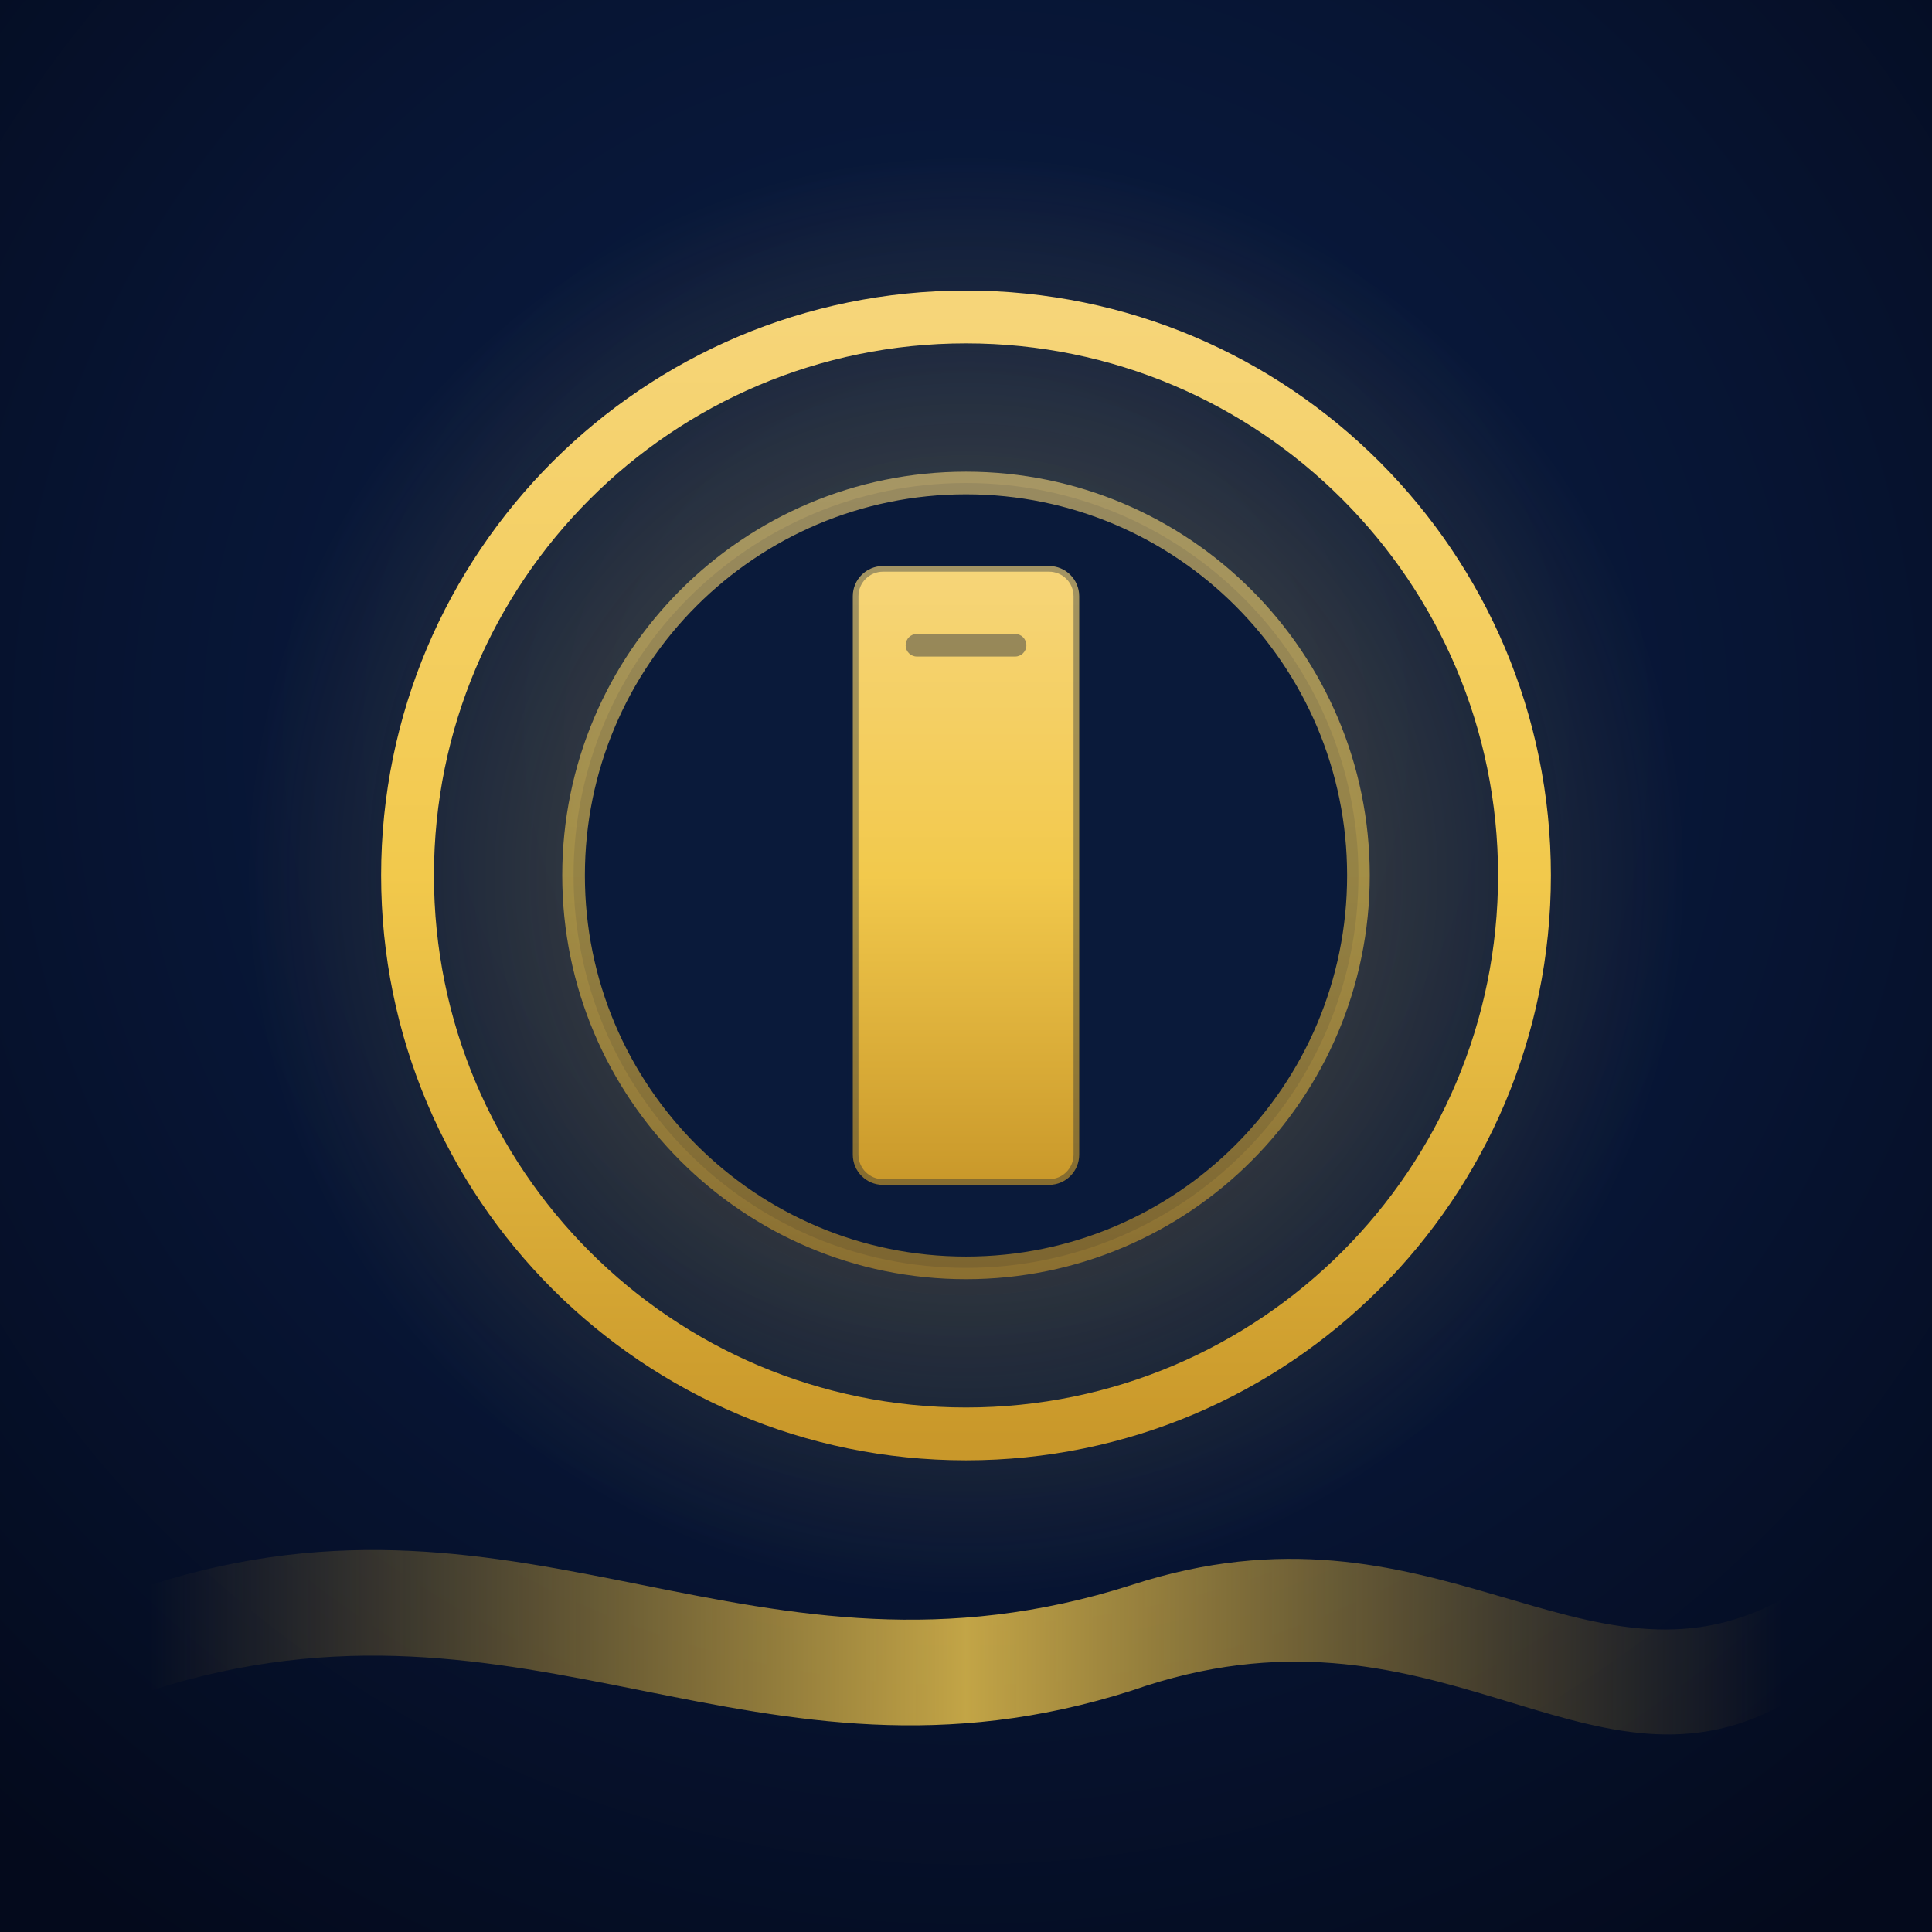
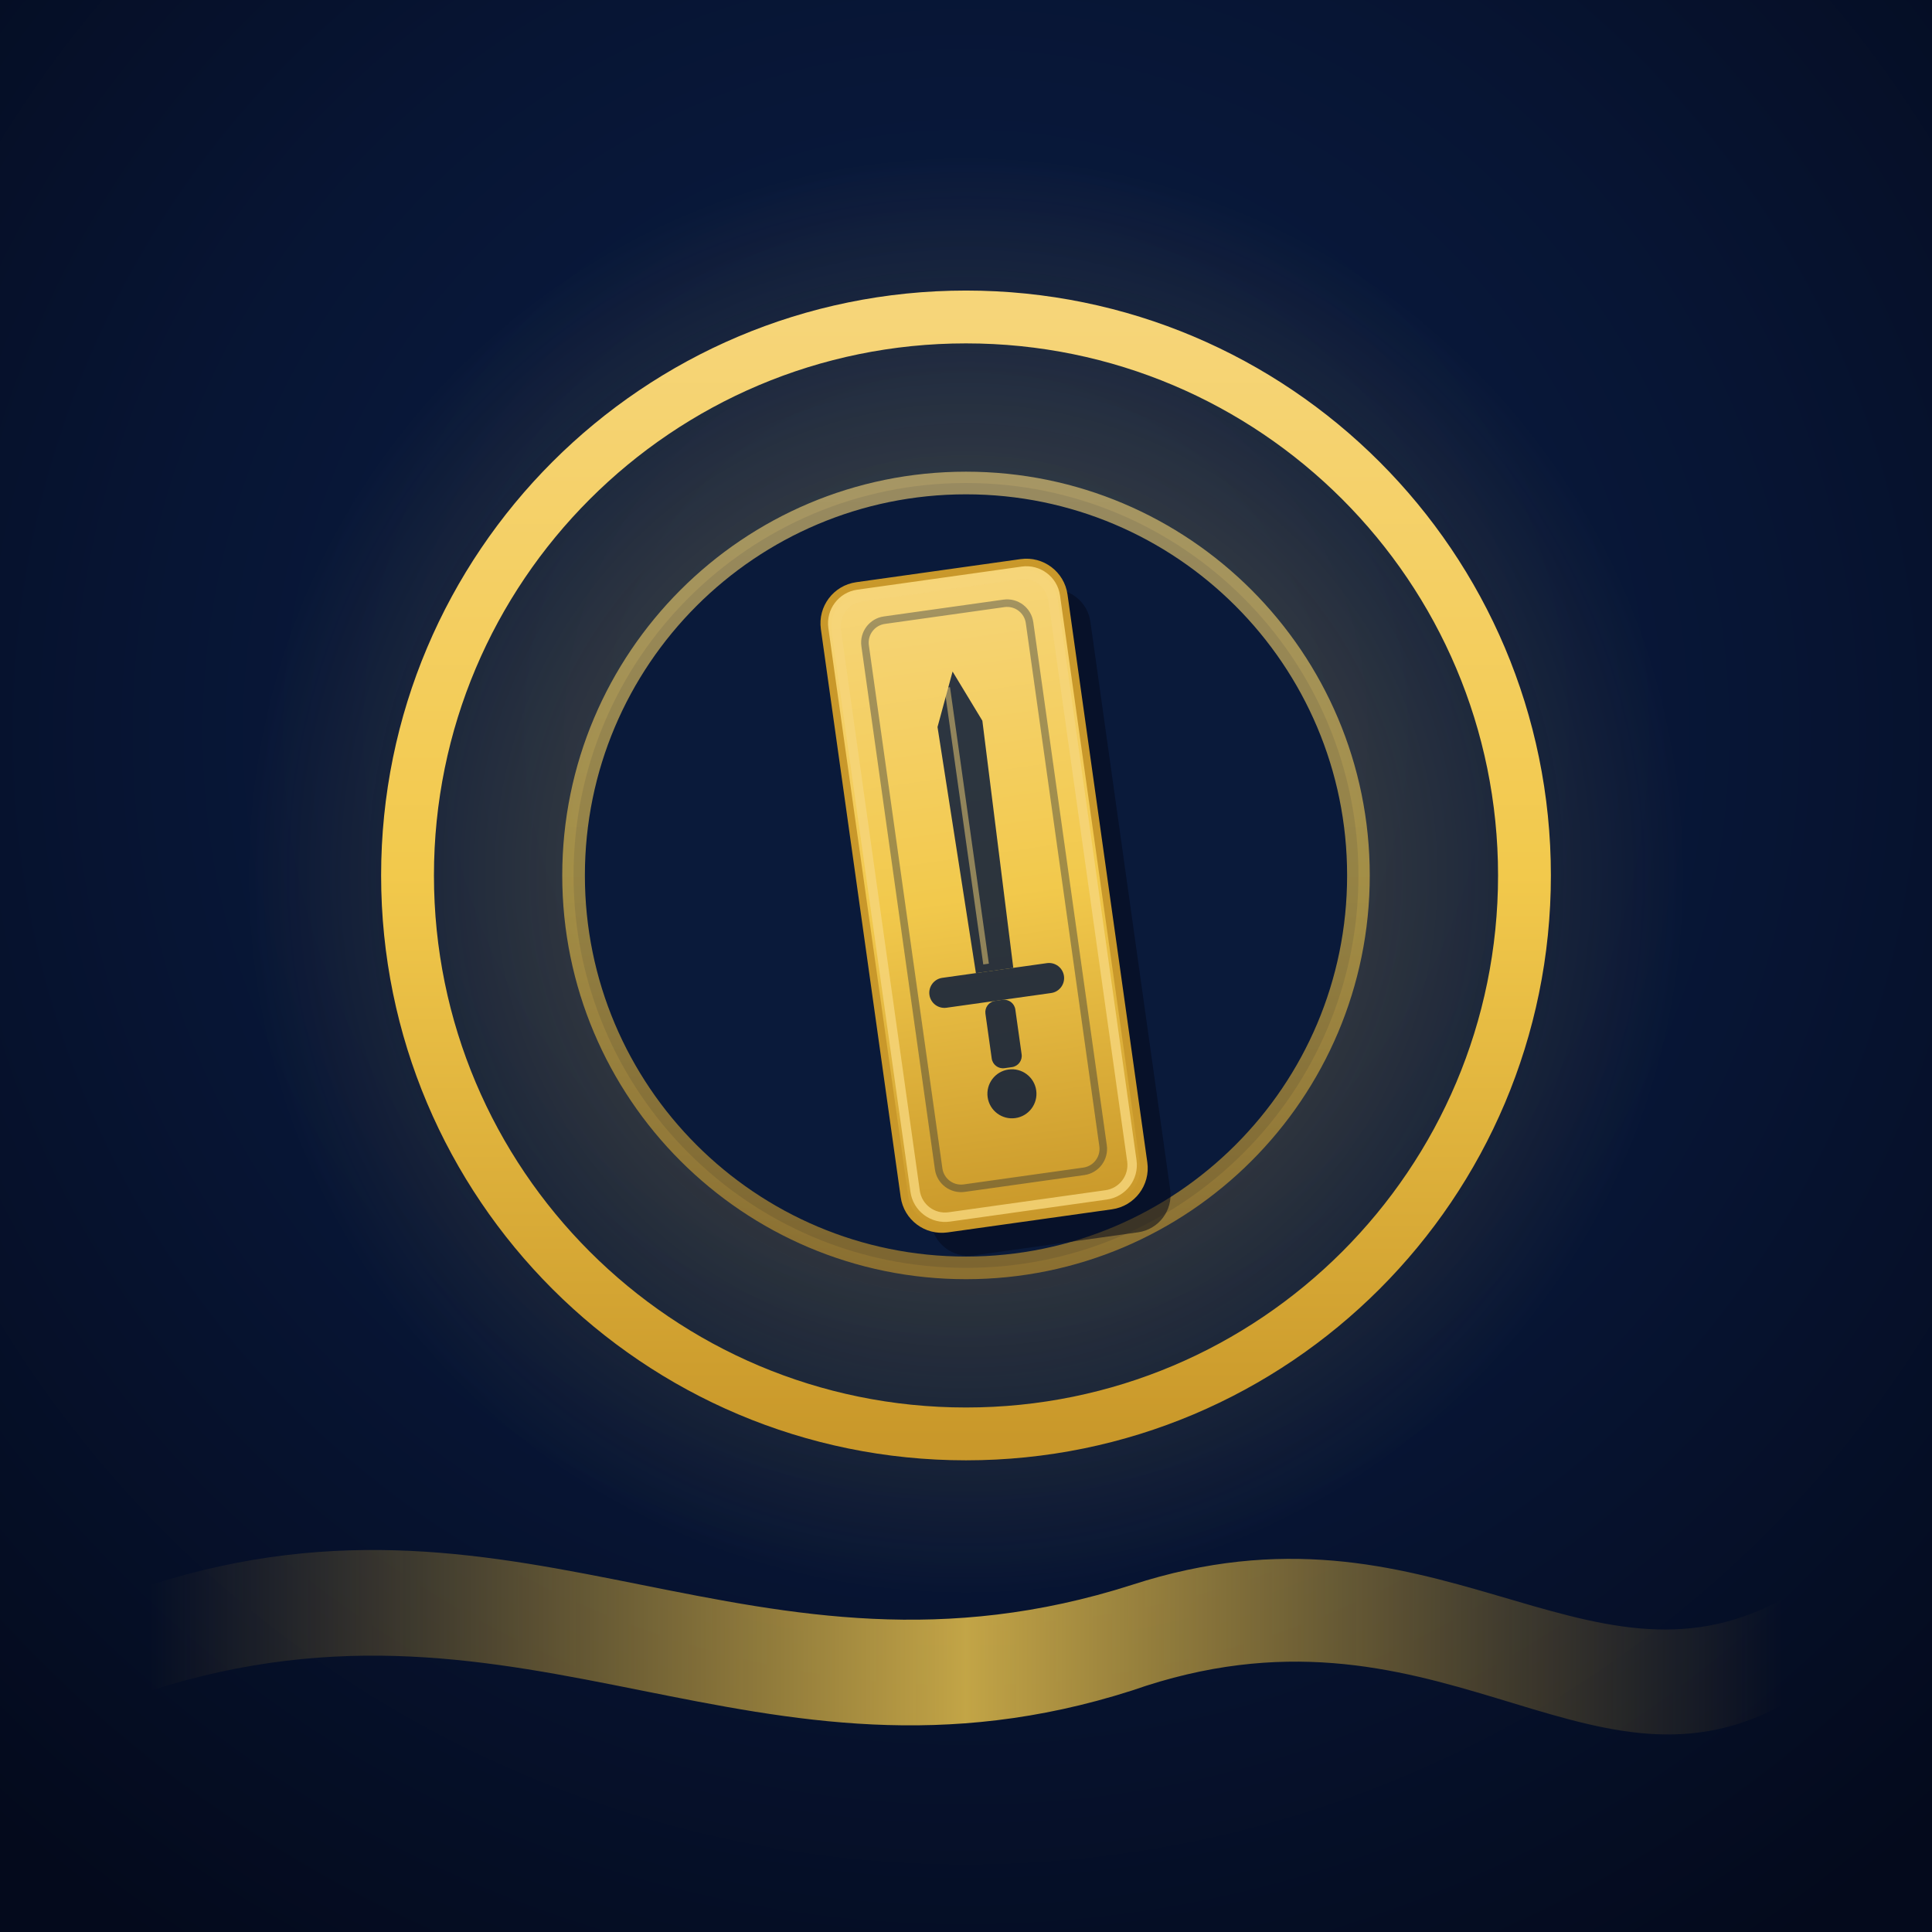
<svg xmlns="http://www.w3.org/2000/svg" width="512" height="512" viewBox="0 0 512 512">
  <defs>
    <radialGradient id="bg" cx="50%" cy="38%" r="75%">
      <stop offset="0" stop-color="#0c1f47" />
      <stop offset="0.55" stop-color="#071534" />
      <stop offset="1" stop-color="#040a1c" />
    </radialGradient>
    <linearGradient id="gold" x1="0" y1="0" x2="0" y2="1">
      <stop offset="0" stop-color="#f6d579" />
      <stop offset="0.5" stop-color="#f2c94c" />
      <stop offset="1" stop-color="#c9982a" />
+     </linearGradient>
+     <linearGradient id="goldEdge" x1="0" y1="0" x2="1" y2="1">
+       <stop offset="0" stop-color="#f6d579" />
+       <stop offset="1" stop-color="#d4a02a" />
    </linearGradient>
    <linearGradient id="wave" x1="0" y1="0" x2="1" y2="0">
      <stop offset="0" stop-color="#d4a02a" stop-opacity="0" />
      <stop offset="0.5" stop-color="#f2c94c" stop-opacity="0.8" />
      <stop offset="1" stop-color="#d4a02a" stop-opacity="0" />
    </linearGradient>
    <radialGradient id="glow" cx="50%" cy="50%" r="50%">
      <stop offset="0" stop-color="#f2c94c" stop-opacity="0.35" />
      <stop offset="1" stop-color="#f2c94c" stop-opacity="0" />
    </radialGradient>
  </defs>
  <rect width="512" height="512" fill="url(#bg)" />
  <circle cx="256" cy="232" r="190" fill="url(#glow)" />
  <circle cx="256" cy="232" r="148" fill="none" stroke="url(#gold)" stroke-width="14" />
  <circle cx="256" cy="232" r="104" fill="#0a1a3a" />
  <circle cx="256" cy="232" r="104" fill="none" stroke="url(#gold)" stroke-width="6" stroke-opacity="0.6" />
-   <rect x="226" y="150" width="60" height="164" rx="8" fill="url(#gold)" />
-   <rect x="226" y="150" width="60" height="164" rx="8" fill="none" stroke="#0a1a3a" stroke-width="3" stroke-opacity="0.35" />
-   <rect x="240" y="168" width="32" height="6" rx="3" fill="#0a1a3a" fill-opacity="0.4" />
+   <g transform="rotate(-8 256 232)">
+     <rect x="228" y="152" width="64" height="172" rx="10" fill="#040a1c" fill-opacity="0.55" transform="translate(6 8)" />
+     <rect x="228" y="152" width="64" height="172" rx="10" fill="url(#gold)" />
+     <rect x="231" y="155" width="58" height="166" rx="8" fill="none" stroke="#f6d579" stroke-width="2.5" stroke-opacity="0.85" />
+     <rect x="228" y="152" width="64" height="172" rx="10" fill="none" stroke="#c9982a" stroke-width="2" />
+     <rect x="238" y="162" width="44" height="152" rx="6" fill="none" stroke="#0a1a3a" stroke-width="2" stroke-opacity="0.35" />
+     <g fill="#0a1a3a" fill-opacity="0.85">
+       <path d="M260,178 L266,192 L265,258 L255,258 L254,192 Z" />
+       <rect x="242" y="258" width="36" height="8" rx="4" />
+       <rect x="256" y="266" width="8" height="18" rx="3" />
+       <circle cx="260" cy="291" r="6.5" />
+     </g>
+     <path d="M258,182 L258,256" stroke="#f6d579" stroke-width="1.5" stroke-opacity="0.5" />
+   </g>
  <path fill="url(#wave)" d="M40,420 C140,388 200,452 300,420 C380,394 420,452 472,424 L472,452 C420,480 380,420 300,448 C200,480 140,416 40,448 Z" />
</svg>
